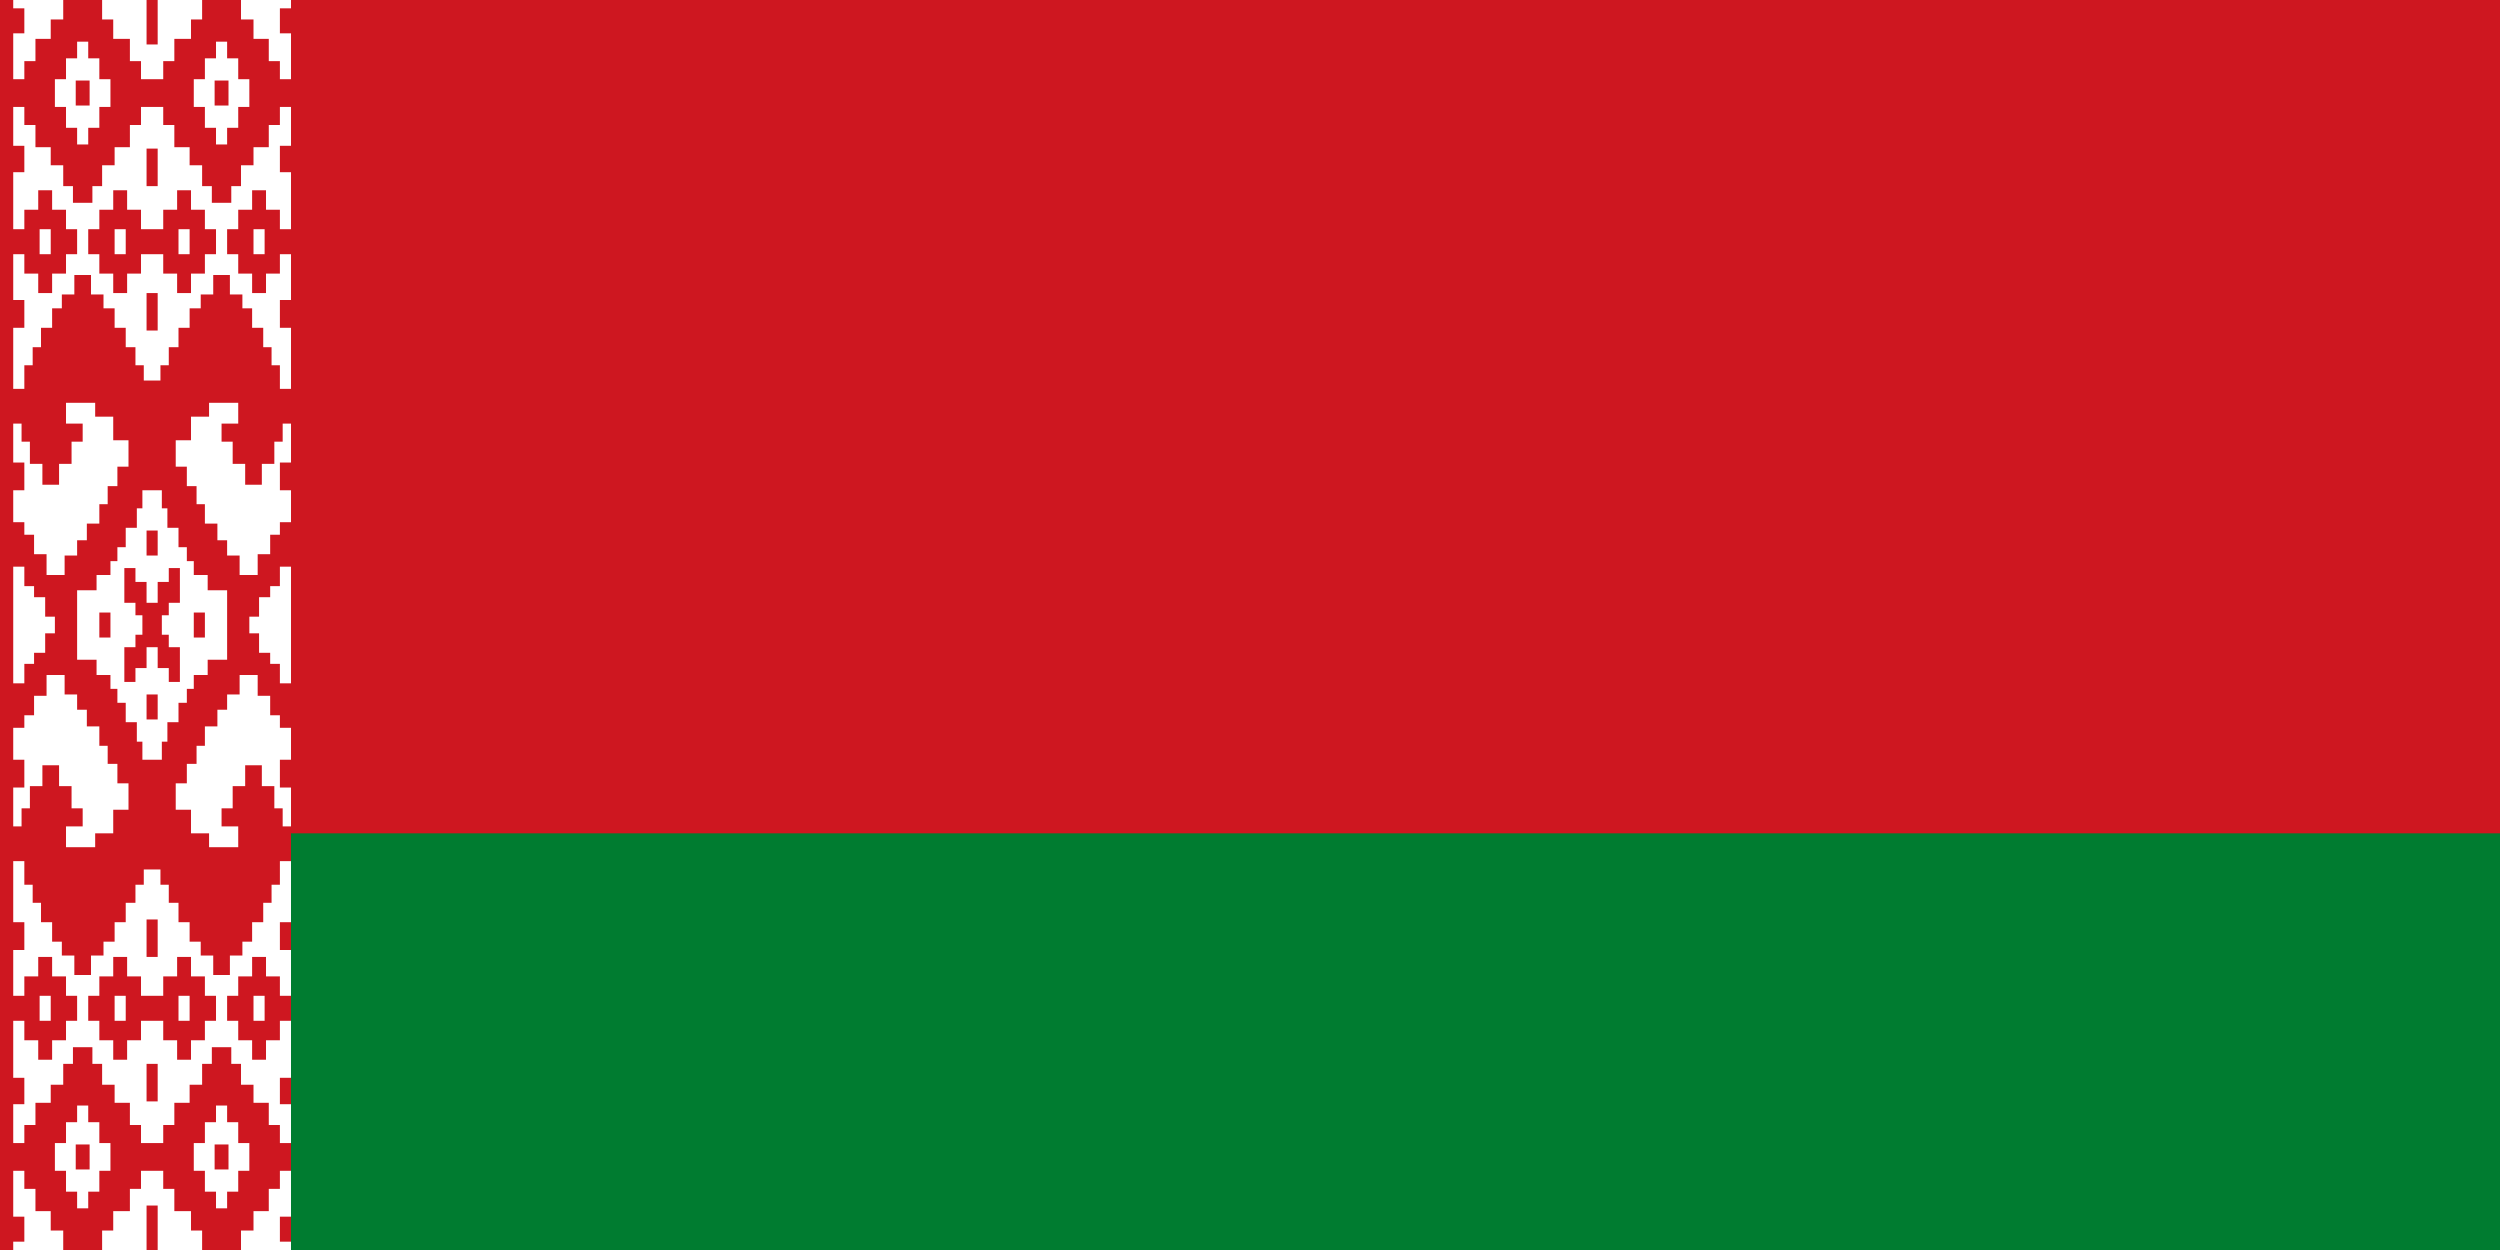
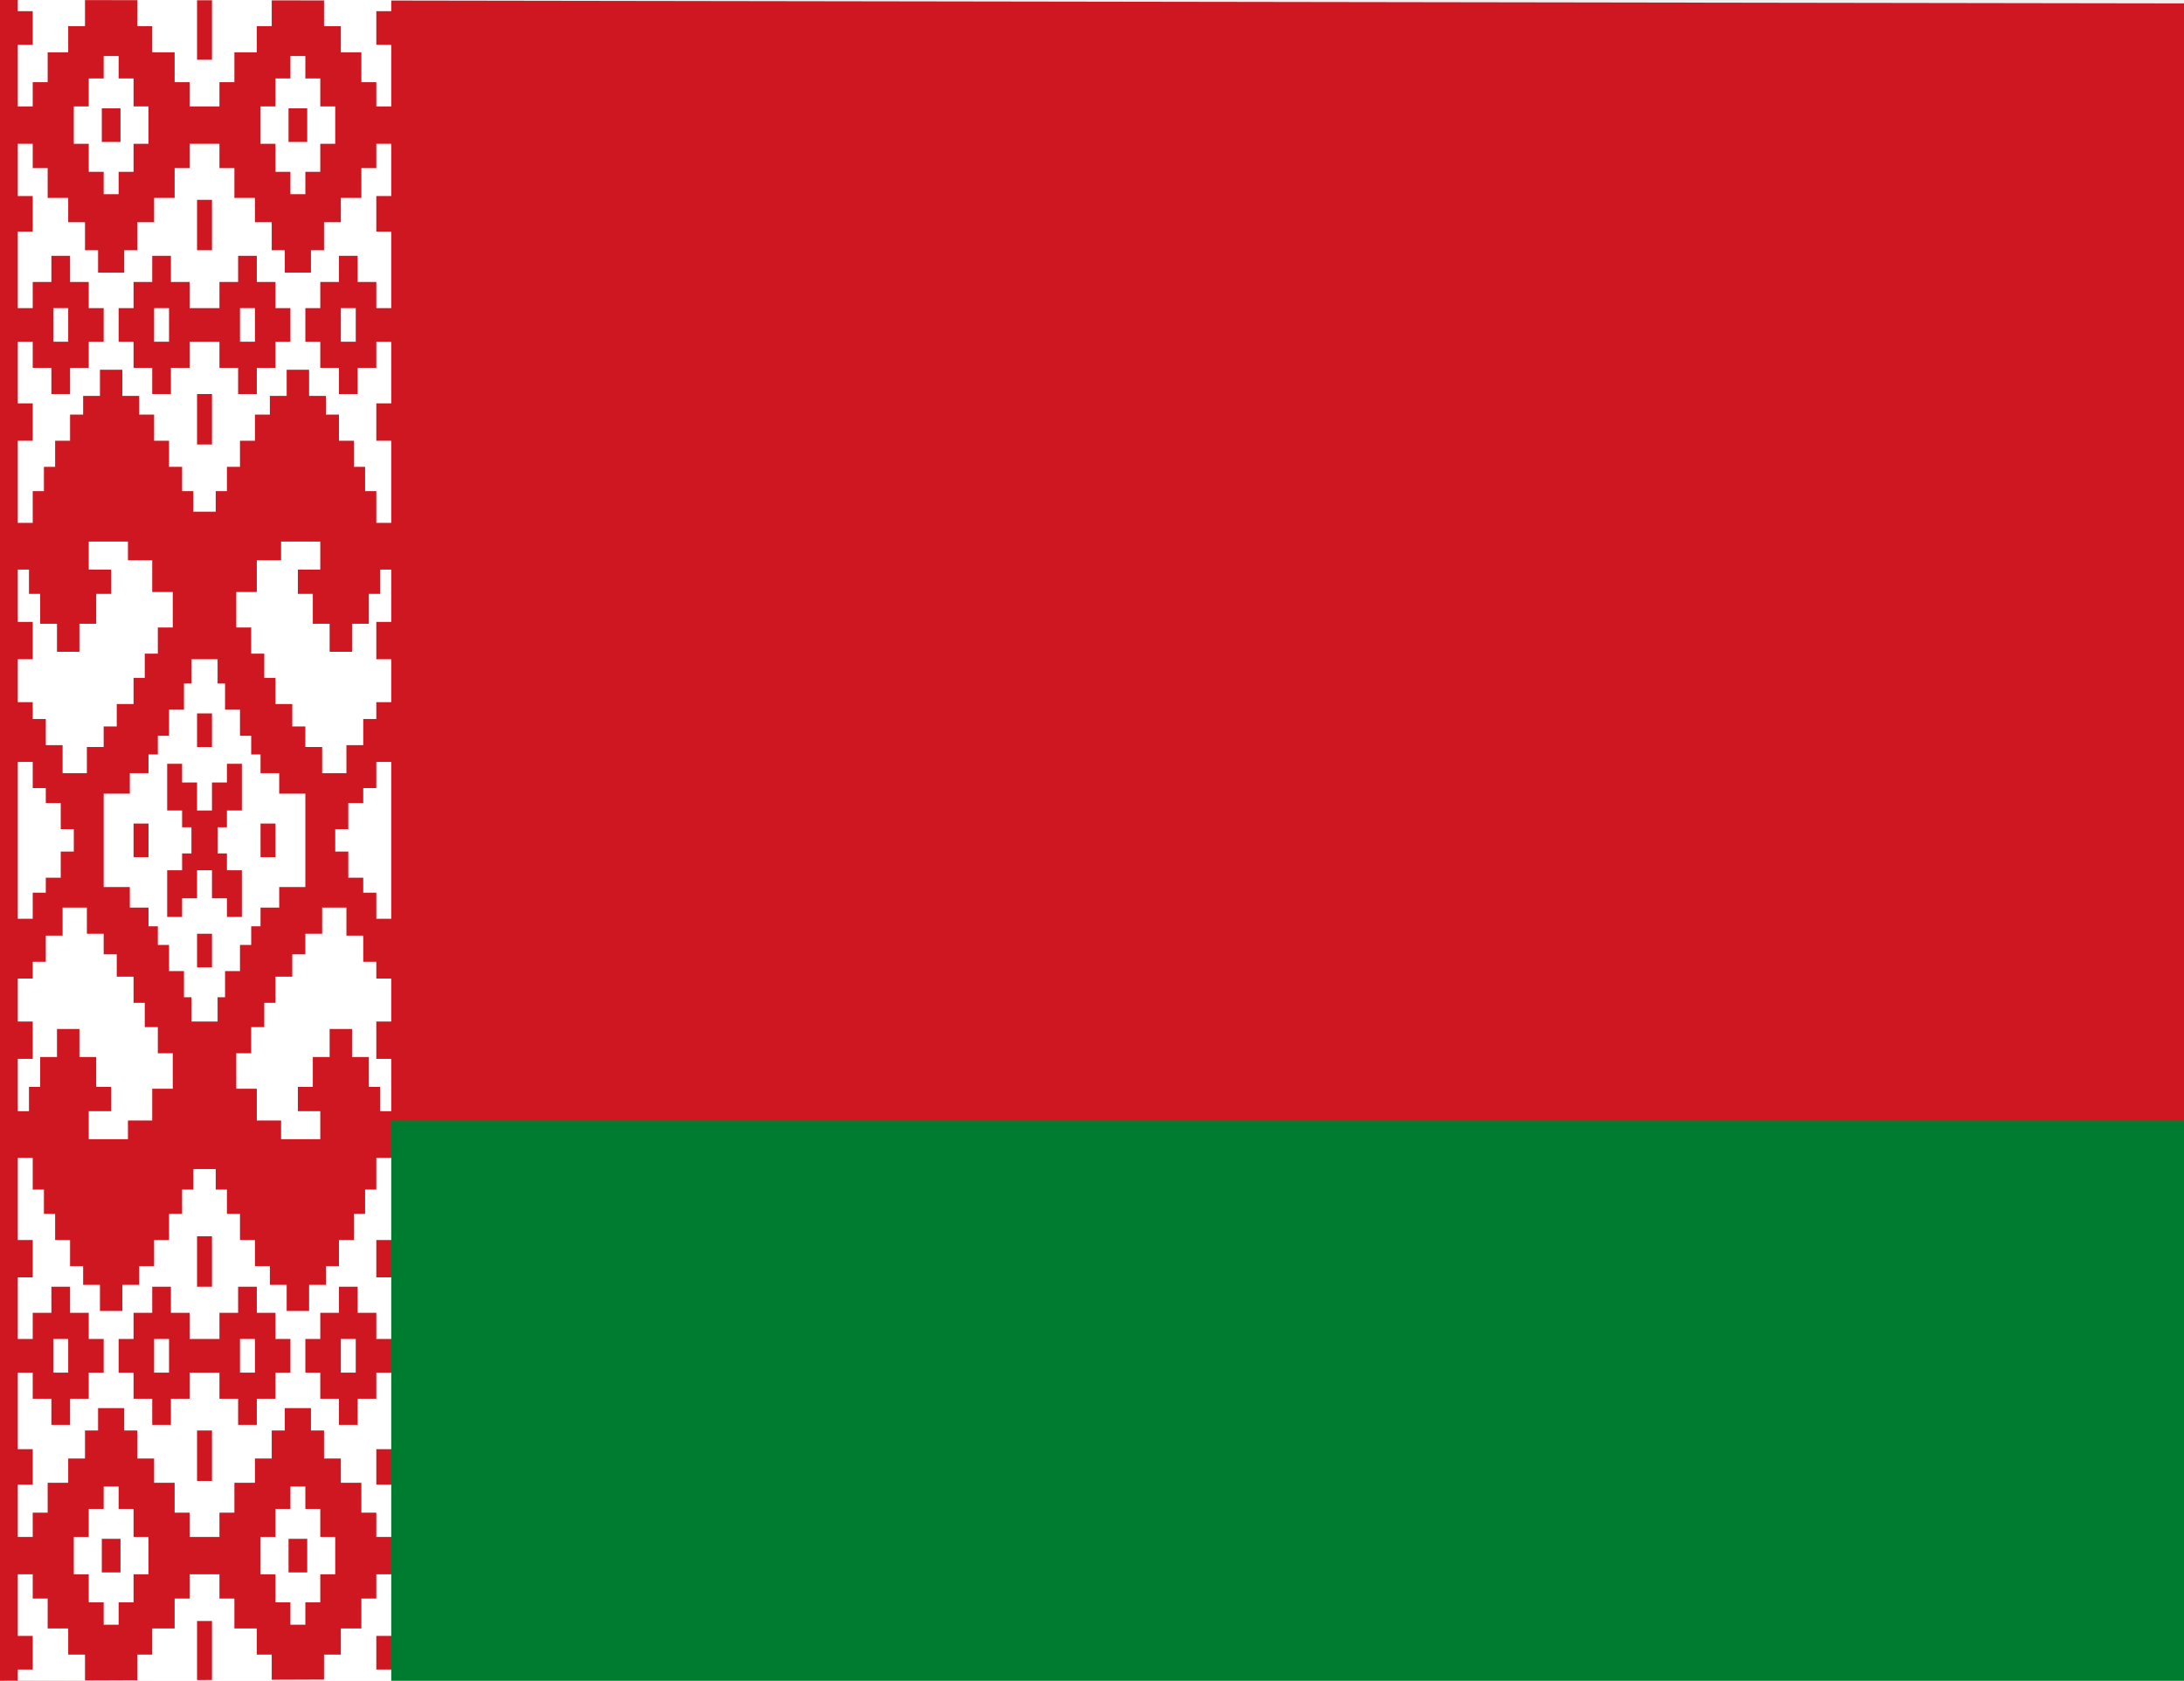
- <svg xmlns="http://www.w3.org/2000/svg" xmlns:xlink="http://www.w3.org/1999/xlink" width="1200" height="600" viewBox="0 0 378 189">
+ <svg xmlns="http://www.w3.org/2000/svg" viewBox="54.382 99.618 245.618 189" width="245.618px" height="189px">
  <defs>
    <clipPath id="a">
      <path d="M0 0h200v608h8v284l-8 8H0z" />
    </clipPath>
  </defs>
-   <path fill="#ce1720" d="M0 0h378v189H0z" />
-   <g transform="translate(2) scale(.21)" clip-path="url(#a)" fill="#fff">
+   <path fill="#ce1720" d="M 54.382 99.618 L 300 100 L 300 287.658 L 54.382 288.618 L 54.382 99.618 Z" style="stroke-width: 1;" transform="matrix(1, 0, 0, 1, 0, 0)" />
+   <g transform="matrix(0.21, 0, 0, 0.21, 56.38235, 99.61763)" clip-path="url(#a)" fill="#fff">
    <g id="c">
      <path id="b" d="M36 0v14h-9v14H16v16H8v13H-8V24H8V6H-8V0zm26 77v15h-8v12h-8V92h-8V77h-8V57h8V42h8V30h8v12h8v15h8v20zm-17-1h10V58H45zM19 183h8v-18h-8zm54 0h8v-18h-8zM-8 305H6v13h6v16h9v15h12v-15h9v-16h8v-13H38v-15h21v10h13v17h11v19h-8v14h-7v13h-6v14h-9v12h-7v11h-9v14H24v-15h-9v-14H8v-9H-8v-23H8v-20H-8z" />
-       <use xlink:href="#b" transform="matrix(-1 0 0 1 200 0)" />
+       <path d="M36 0v14h-9v14H16v16H8v13H-8V24H8V6H-8V0zm26 77v15h-8v12h-8V92h-8V77h-8V57h8V42h8V30h8v12h8v15h8v20zm-17-1h10V58H45zM19 183h8v-18h-8zm54 0h8v-18h-8zM-8 305H6v13h6v16h9v15h12v-15h9v-16h8v-13H38v-15h21v10h13v17h11v19h-8v14h-7v13h-6v14h-9v12h-7v11h-9v14H24v-15h-9v-14H8v-9H-8v-23H8v-20H-8z" transform="matrix(-1, 0, 0, 1, 200, 0)" />
      <path d="M96 0v32h8V0h32v14h-8v14h-12v16h-8v13H92V44h-8V28H72V14h-8V0zm-2 274v-11h-6v-13h-7v-14h-8v-14h-8v-10h-9v-14H44v14h-9v10h-7v14h-8v14h-6v13H8v17H-8v-44H8v-20H-8v-33H8v14h10v14h10v-14h10v-14h8v-18h-8v-14H28v-14H18v14H8v14H-8v-41H8v-19H-8V77H8v13h8v16h11v13h9v15h7v12h14v-12h7v-15h9v-13h11V90h8V77h16v13h8v16h11v13h9v15h7v12h14v-12h7v-15h9v-13h11V90h8V77h16v28h-16v19h16v41h-16v-14h-10v-14h-10v14h-10v14h-8v18h8v14h10v14h10v-14h10v-14h16v33h-16v20h16v44h-16v-17h-6v-13h-6v-14h-8v-14h-7v-10h-9v-14h-12v14h-9v10h-8v14h-8v14h-7v13h-6v11zm2-167v27h8v-27zm-4 58v-14H82v-14H72v14H62v14h-8v18h8v14h10v14h10v-14h10v-14h16v14h10v14h10v-14h10v-14h8v-18h-8v-14h-10v-14h-10v14h-10v14zm4 46v27h8v-27z" />
    </g>
-     <use xlink:href="#c" transform="matrix(1 0 0 -1 0 900)" />
+     <g transform="matrix(1, 0, 0, -1, 0, 900)">
+       <path d="M36 0v14h-9v14H16v16H8v13H-8V24H8V6H-8V0zm26 77v15h-8v12h-8V92h-8V77h-8V57h8V42h8V30h8v12h8v15h8v20zm-17-1h10V58H45zM19 183h8v-18h-8zm54 0h8v-18h-8zM-8 305H6v13h6v16h9v15h12v-15h9v-16h8v-13H38v-15h21v10h13v17h11v19h-8v14h-7v13h-6v14h-9v12h-7v11h-9v14H24v-15h-9v-14H8v-9H-8v-23H8v-20H-8z" />
+       <path d="M36 0v14h-9v14H16v16H8v13H-8V24H8V6H-8V0zm26 77v15h-8v12h-8V92h-8V77h-8V57h8V42h8V30h8v12h8v15h8v20zm-17-1h10V58H45zM19 183h8v-18h-8zm54 0h8v-18h-8zM-8 305H6v13h6v16h9v15h12v-15h9v-16h8v-13H38v-15h21v10h13v17h11v19h-8v14h-7v13h-6v14h-9v12h-7v11h-9v14H24v-15h-9v-14H8v-9H-8v-23H8v-20H-8z" transform="matrix(-1, 0, 0, 1, 200, 0)" />
+       <path d="M96 0v32h8V0h32v14h-8v14h-12v16h-8v13H92V44h-8V28H72V14h-8V0zm-2 274v-11h-6v-13h-7v-14h-8v-14h-8v-10h-9v-14H44v14h-9v10h-7v14h-8v14h-6v13H8v17H-8v-44H8v-20H-8v-33H8v14h10v14h10v-14h10v-14h8v-18h-8v-14H28v-14H18v14H8v14H-8v-41H8v-19H-8V77H8v13h8v16h11v13h9v15h7v12h14v-12h7v-15h9v-13h11V90h8V77h16v13h8v16h11v13h9v15h7v12h14v-12h7v-15h9v-13h11V90h8V77h16v28h-16v19h16v41h-16v-14h-10v-14h-10v14h-10v14h-8v18h8v14h10v14h10v-14h10v-14h16v33h-16v20h16v44h-16v-17h-6v-13h-6v-14h-8v-14h-7v-10h-9v-14h-12v14h-9v10h-8v14h-8v14h-7v13h-6v11zm2-167v27h8v-27zm-4 58v-14H82v-14H72v14H62v14h-8v18h8v14h10v14h10v-14h10v-14h16v14h10v14h10v-14h10v-14h8v-18h-8v-14h-10v-14h-10v14h-10v14zm4 46v27h8v-27z" />
+     </g>
    <path d="M-8 408H8v14h7v8h8v14h7v12h-7v14h-8v8H8v14H-8zm216 0v84h-16v-14h-7v-8h-8v-14h-7v-12h7v-14h8v-8h7v-14zM62 459h8v-18h-8zm76 0v-18h-8v18zm-42-59h8v-18h-8zm0 100v18h8v-18zm-50-75h14v-11h10v-10h5v-10h6v-14h8v-14h4v-13h14v13h4v14h8v14h6v10h5v10h10v11h14v50h-14v11h-10v10h-5v10h-6v14h-8v14h-4v13H93v-13h-4v-14h-8v-14h-6v-10h-5v-10H60v-11H46zm50 9v-15h-8v-10h-8v25h8v9h5v14h-5v9h-8v25h8v-10h8v-15h8v15h8v10h8v-25h-8v-9h-5v-14h5v-9h8v-25h-8v10h-8v15z" />
  </g>
-   <path fill="#007c30" d="M44 126h334v63H44z" />
+   <path fill="#007c30" d="M 98.382 225.618 L 300 225.618 L 300 288.618 L 98.382 288.618 L 98.382 225.618 Z" style="stroke-width: 1;" transform="matrix(1, 0, 0, 1, 0, 0)" />
</svg>
